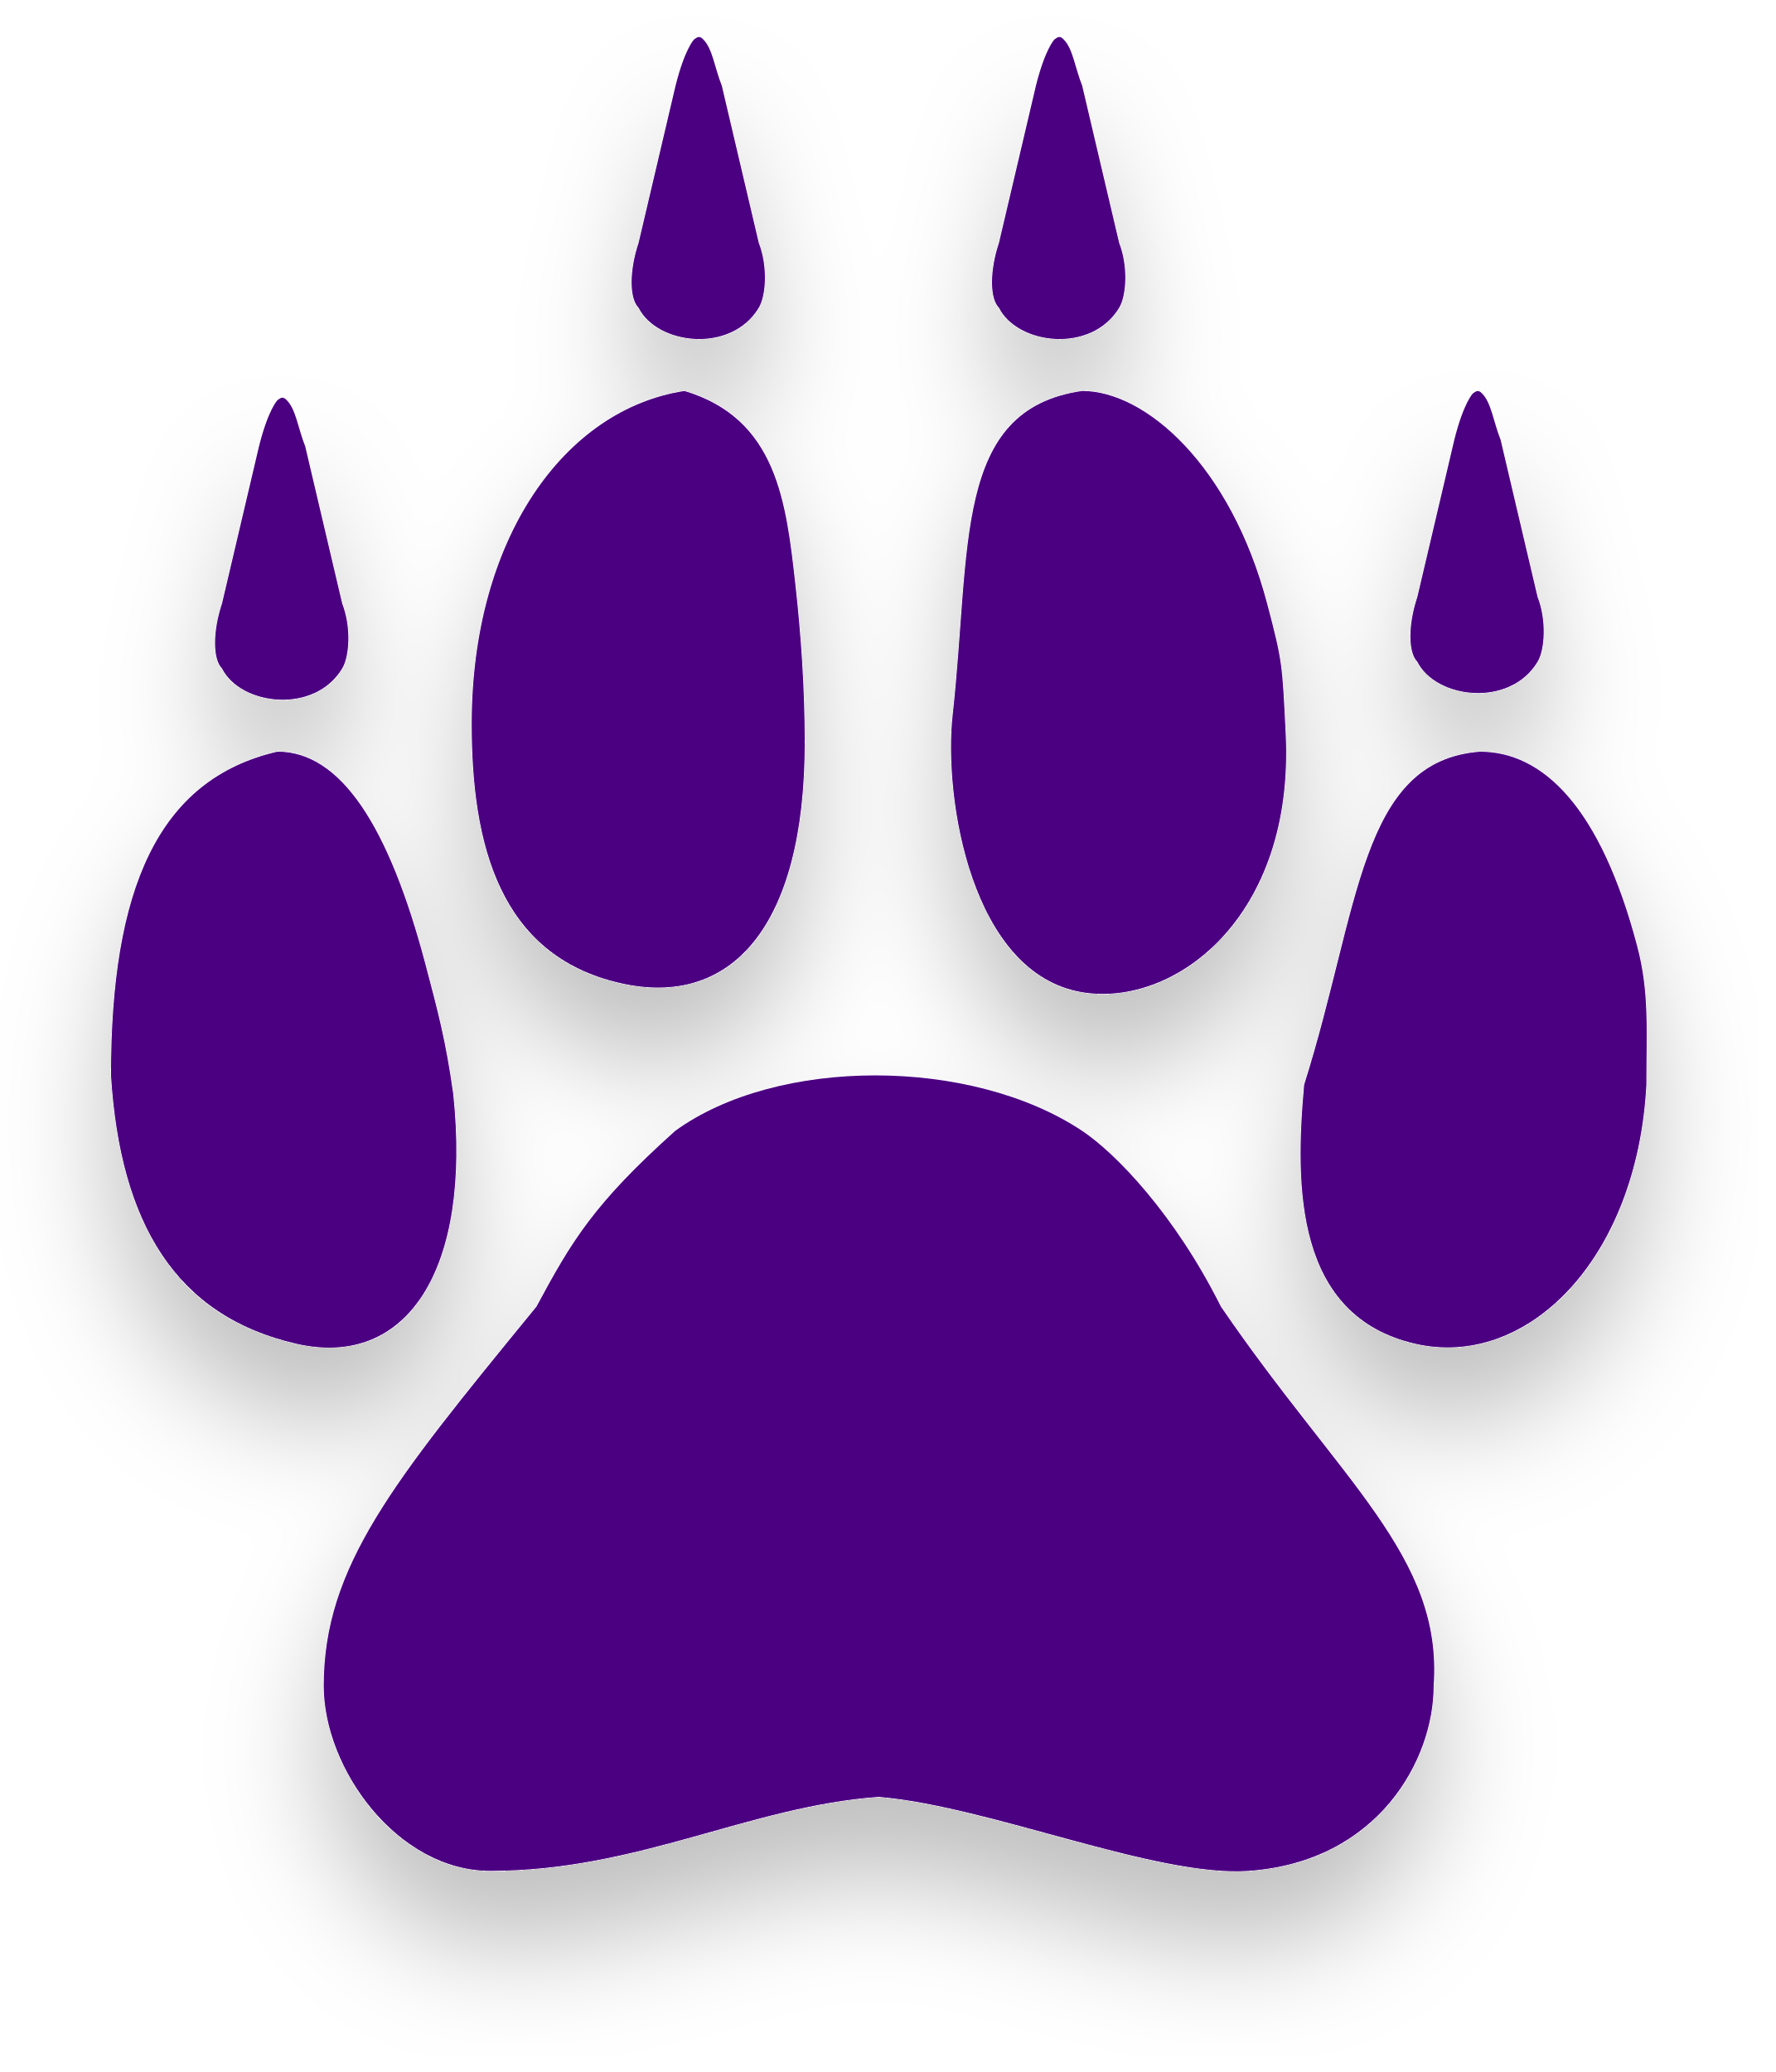
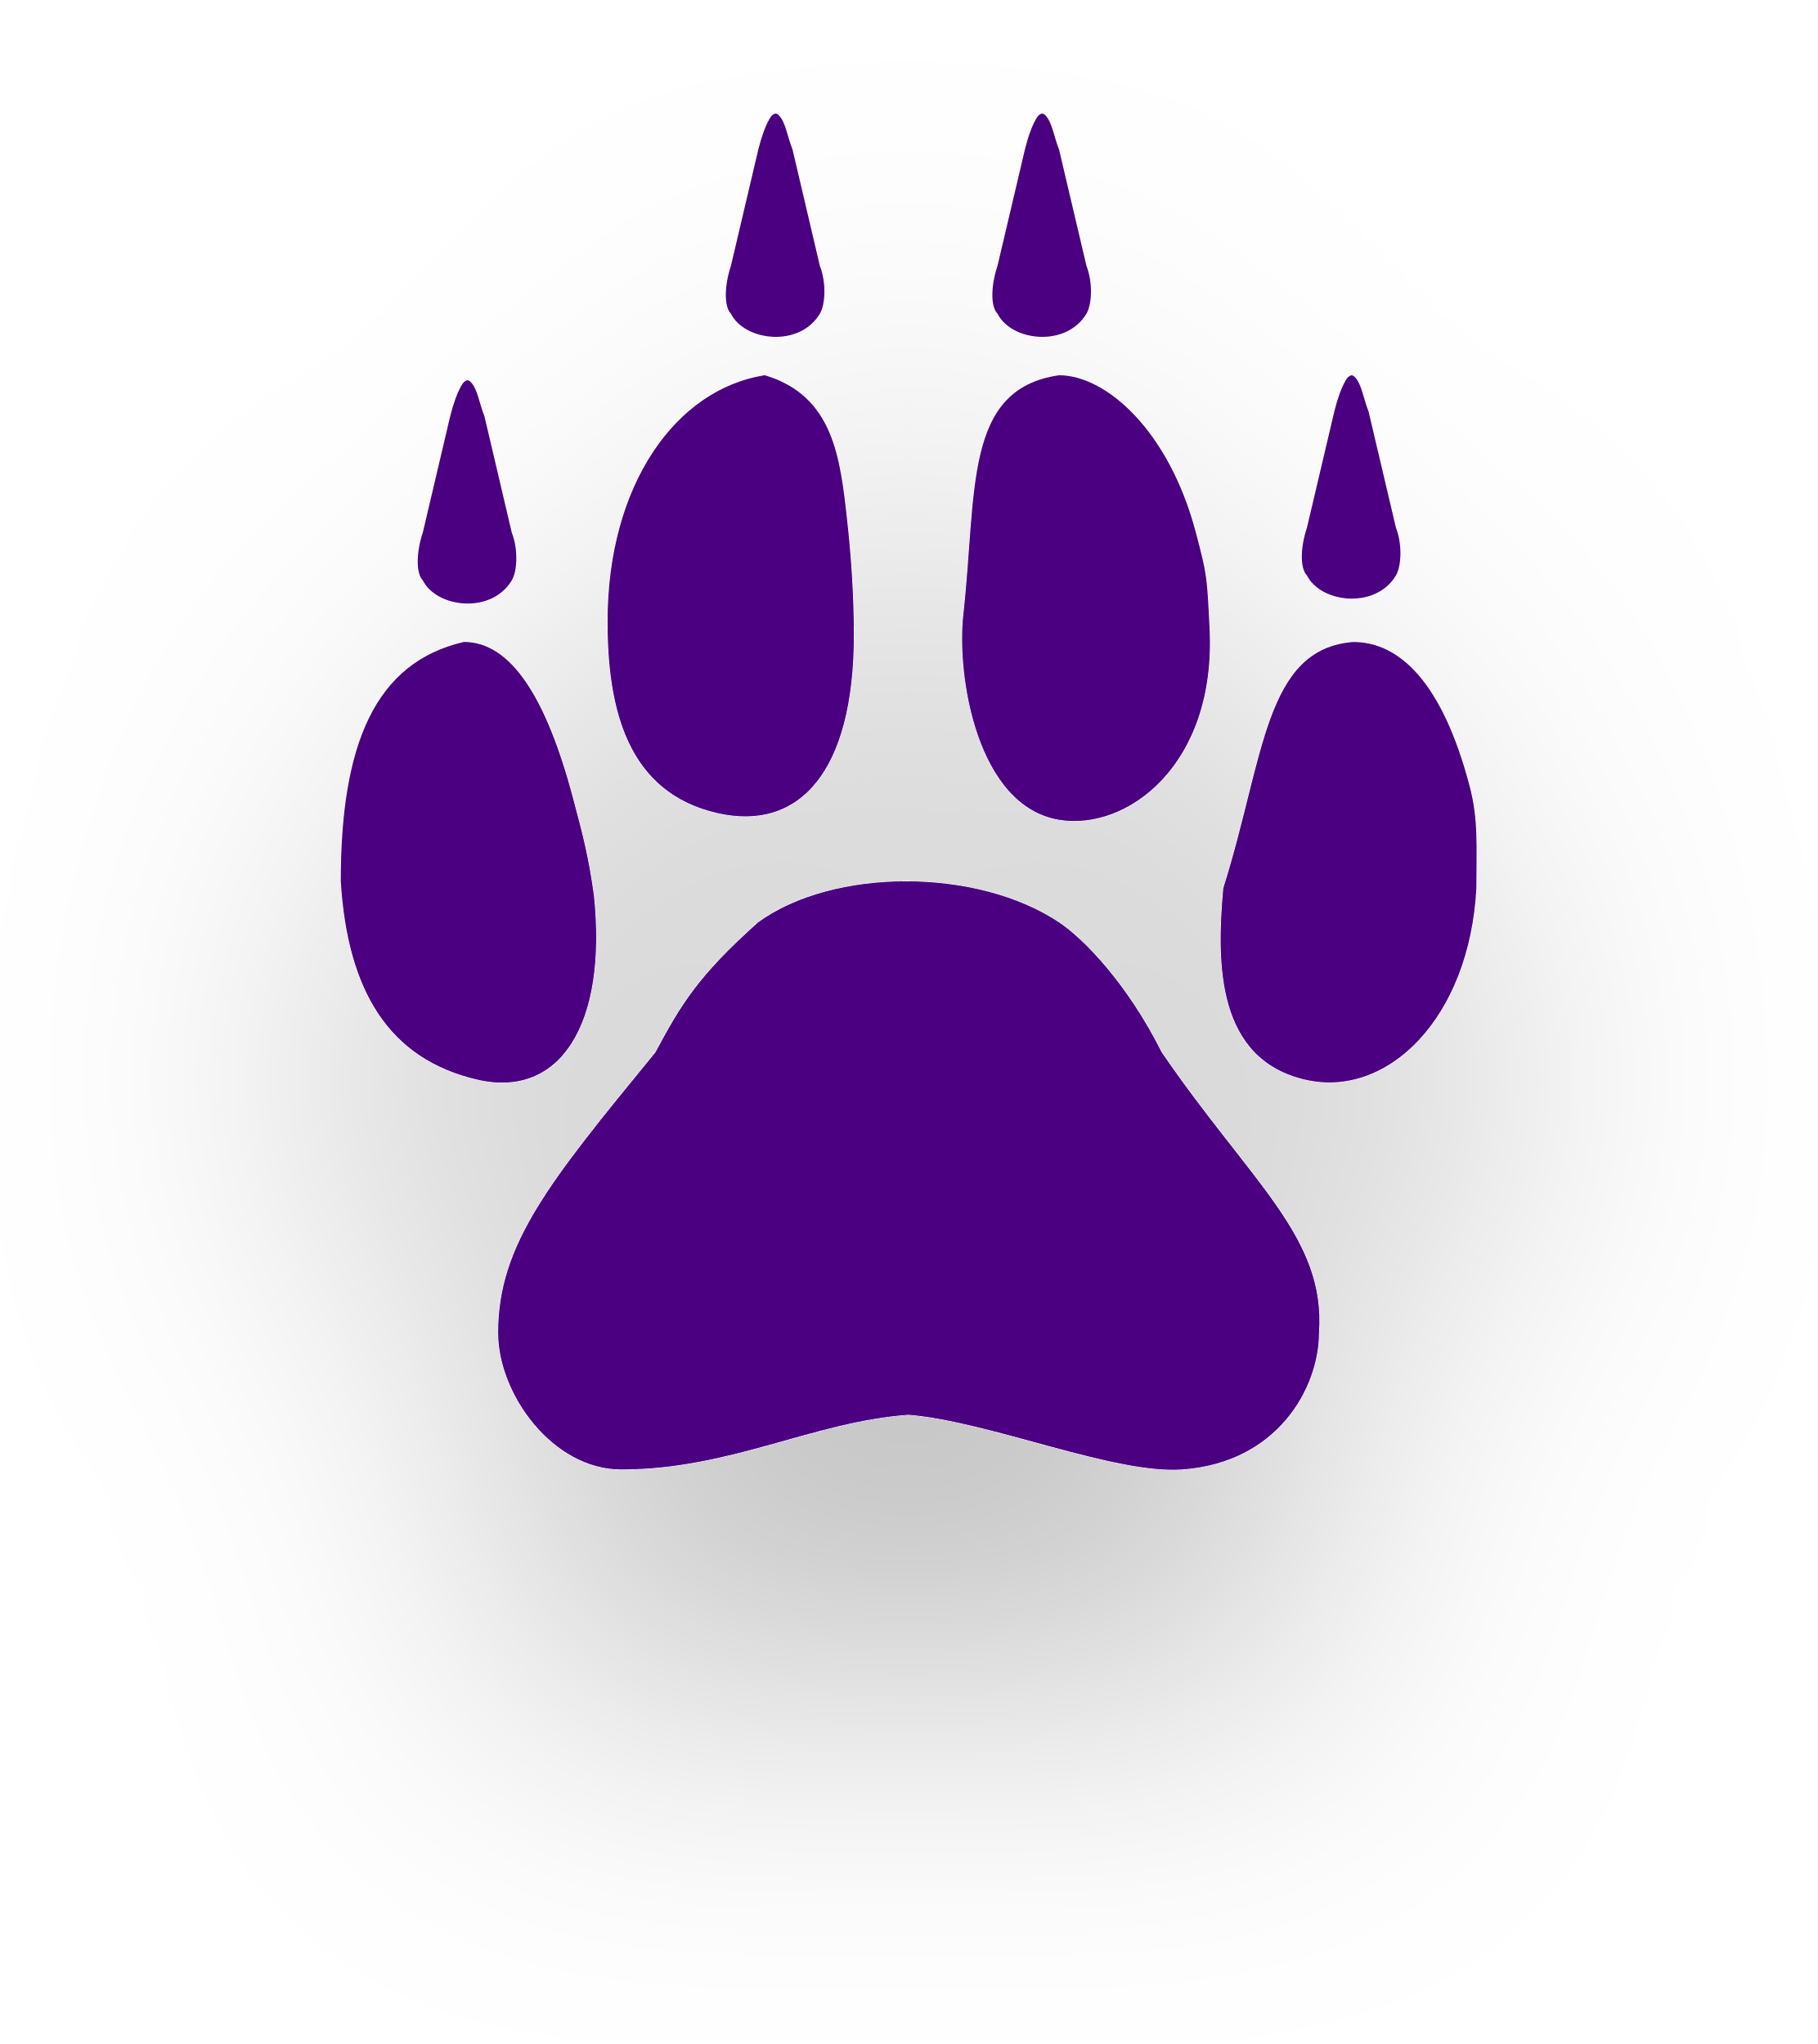
- <svg xmlns="http://www.w3.org/2000/svg" width="96" height="112" viewBox="0 0 96 112" fill="none">
+ <svg xmlns="http://www.w3.org/2000/svg" width="32" height="36" viewBox="0 0 32 36" fill="none">
  <g filter="url(#filter0_d_2913_90)">
-     <path d="M25.5 39.133C25.5 29.133 30.5 22.133 37 21.133C42 22.633 42.5 27.133 43 31.633C43.286 34.203 43.502 37.133 43.502 40.133C43.5 50.133 39.5 54.517 33.5 53.133C27 51.633 25.5 45.633 25.5 39.133Z" fill="#4B0082" />
-     <path d="M41.019 13.133L39.019 4.633C38.628 3.656 38.519 2.633 38.019 2.133C37.823 1.928 37.714 1.986 37.519 2.133C37.519 2.133 37.019 2.633 36.519 4.633L34.519 13.133C34.019 14.633 34.019 16.133 34.519 16.633C35.519 18.633 39.519 19.133 41.019 16.633C41.409 15.982 41.51 14.397 41.019 13.133Z" fill="#4B0082" />
-     <path d="M51.5 38.633C52.5 29.633 51.5 22.133 58.5 21.133C61.908 21.133 66.519 25.133 68.5 32.633C69.329 35.77 69.313 35.886 69.5 39.633C70 49.633 63.457 54.459 58.5 53.633C52.5 52.633 51 43.133 51.5 38.633Z" fill="#4B0082" />
-     <path d="M60.5 13.133L58.5 4.633C58.109 3.656 58 2.633 57.5 2.133C57.305 1.928 57.195 1.986 57 2.133C57 2.133 56.5 2.633 56 4.633L54 13.133C53.5 14.633 53.5 16.133 54 16.633C55 18.633 59 19.133 60.5 16.633C60.891 15.982 60.991 14.397 60.5 13.133Z" fill="#4B0082" />
-     <path d="M70.5 58.633C73.5 49.133 73.5 41.133 80 40.633C83.408 40.633 86.519 43.633 88.5 51.133C89.16 53.633 89 55.633 89 58.633C88.5 68.133 82.5 74.017 76.5 72.633C70 71.133 70 64.133 70.5 58.633Z" fill="#4B0082" />
-     <path d="M83.118 32.27L81.118 23.77C80.728 22.794 80.618 21.77 80.118 21.27C79.923 21.065 79.814 21.123 79.618 21.27C79.618 21.27 79.118 21.77 78.618 23.77L76.618 32.27C76.118 33.77 76.118 35.27 76.618 35.77C77.618 37.77 81.618 38.27 83.118 35.77C83.509 35.119 83.61 33.534 83.118 32.27Z" fill="#4B0082" />
-     <path d="M36.5 61.128C42 57.13 52.5 57.13 58.5 61.128C60.305 62.331 63.5 65.63 66 70.628C72.5 80.13 78 84.13 77.5 91.128C77.5 95.13 74.5 100.63 67.5 101.128C62.5 101.484 53.5 97.63 47.5 97.128C40.5 97.63 34.5 101.128 26.5 101.128C21.5 101.128 17.5 95.63 17.5 91.128C17.5 84.689 21.263 80.088 28.791 70.884L29 70.628C30.902 67.091 32.084 65.088 36.5 61.128Z" fill="#4B0082" />
-     <path d="M15 40.63C8.5 42.13 6 48.13 6 58.13C6.5 66.13 9.5 71.13 16 72.63C22 74.014 25.5 68.63 24.5 59.13C24.096 56.232 23.66 54.63 23 52.13C21.019 44.63 18.408 40.63 15 40.63Z" fill="#4B0082" />
-     <path d="M16.5 24.13L18.5 32.63C18.991 33.894 18.891 35.479 18.5 36.13C17 38.63 13 38.13 12 36.13C11.5 35.63 11.5 34.13 12 32.63L14 24.13C14.5 22.13 15 21.63 15 21.63C15.195 21.483 15.305 21.425 15.5 21.63C16 22.13 16.11 23.154 16.5 24.13Z" fill="#4B0082" />
+     <path d="M10.698 10.946C10.698 8.537 11.902 6.85 13.468 6.609C14.673 6.971 14.793 8.055 14.914 9.139C14.983 9.758 15.035 10.464 15.035 11.187C15.034 13.596 14.071 14.652 12.625 14.319C11.059 13.957 10.698 12.512 10.698 10.946Z" fill="#4B0082" />
+     <path d="M14.436 4.682L13.955 2.634C13.861 2.399 13.834 2.152 13.714 2.032C13.667 1.983 13.64 1.997 13.593 2.032C13.593 2.032 13.473 2.152 13.352 2.634L12.87 4.682C12.75 5.043 12.75 5.405 12.87 5.525C13.111 6.007 14.075 6.128 14.436 5.525C14.53 5.368 14.555 4.987 14.436 4.682Z" fill="#4B0082" />
+     <path d="M16.962 10.825C17.203 8.657 16.962 6.85 18.648 6.609C19.469 6.609 20.58 7.573 21.057 9.38C21.257 10.136 21.253 10.164 21.298 11.066C21.419 13.475 19.842 14.638 18.648 14.439C17.203 14.198 16.841 11.909 16.962 10.825Z" fill="#4B0082" />
+     <path d="M19.13 4.682L18.648 2.634C18.554 2.399 18.527 2.152 18.407 2.032C18.36 1.983 18.334 1.997 18.287 2.032C18.287 2.032 18.166 2.152 18.046 2.634L17.564 4.682C17.443 5.043 17.443 5.405 17.564 5.525C17.805 6.007 18.768 6.128 19.13 5.525C19.224 5.368 19.248 4.987 19.13 4.682Z" fill="#4B0082" />
+     <path d="M21.539 15.644C22.262 13.355 22.262 11.428 23.828 11.307C24.649 11.307 25.398 12.03 25.875 13.837C26.035 14.439 25.996 14.921 25.996 15.644C25.875 17.932 24.43 19.35 22.984 19.016C21.419 18.655 21.419 16.969 21.539 15.644Z" fill="#4B0082" />
+     <path d="M24.579 9.292L24.097 7.245C24.003 7.009 23.977 6.763 23.856 6.642C23.809 6.593 23.783 6.607 23.736 6.642C23.736 6.642 23.615 6.763 23.495 7.245L23.013 9.292C22.892 9.654 22.892 10.015 23.013 10.136C23.254 10.617 24.218 10.738 24.579 10.136C24.673 9.979 24.697 9.597 24.579 9.292Z" fill="#4B0082" />
+     <path d="M13.348 16.245C14.673 15.281 17.203 15.281 18.648 16.245C19.083 16.535 19.853 17.329 20.455 18.533C22.021 20.823 23.346 21.786 23.225 23.472C23.225 24.436 22.503 25.761 20.816 25.881C19.612 25.967 17.443 25.039 15.998 24.918C14.312 25.039 12.866 25.881 10.939 25.881C9.734 25.881 8.771 24.557 8.771 23.472C8.771 21.921 9.677 20.812 11.491 18.595L11.541 18.533C11.999 17.681 12.284 17.199 13.348 16.245Z" fill="#4B0082" />
+     <path d="M8.168 11.306C6.602 11.668 6 13.113 6 15.522C6.12 17.45 6.843 18.654 8.409 19.016C9.855 19.349 10.698 18.052 10.457 15.763C10.36 15.065 10.255 14.679 10.095 14.077C9.618 12.27 8.989 11.306 8.168 11.306Z" fill="#4B0082" />
+     <path d="M8.53 7.331L9.011 9.379C9.13 9.684 9.106 10.066 9.011 10.222C8.65 10.825 7.686 10.704 7.445 10.222C7.325 10.102 7.325 9.741 7.445 9.379L7.927 7.331C8.048 6.85 8.168 6.729 8.168 6.729C8.215 6.694 8.242 6.68 8.289 6.729C8.409 6.85 8.436 7.096 8.53 7.331Z" fill="#4B0082" />
  </g>
  <defs>
-     <filter id="filter0_d_2913_90" x="0" y="0" width="95.017" height="111.151" filterUnits="userSpaceOnUse" color-interpolation-filters="sRGB">
+     <filter id="filter0_d_2913_90" x="0" y="0" width="32" height="35.887" filterUnits="userSpaceOnUse" color-interpolation-filters="sRGB">
      <feFlood flood-opacity="0" result="BackgroundImageFix" />
      <feColorMatrix in="SourceAlpha" type="matrix" values="0 0 0 0 0 0 0 0 0 0 0 0 0 0 0 0 0 0 127 0" result="hardAlpha" />
      <feOffset dy="4" />
      <feGaussianBlur stdDeviation="3" />
      <feComposite in2="hardAlpha" operator="out" />
      <feColorMatrix type="matrix" values="0 0 0 0 0 0 0 0 0 0 0 0 0 0 0 0 0 0 0.25 0" />
      <feBlend mode="normal" in2="BackgroundImageFix" result="effect1_dropShadow_2913_90" />
      <feBlend mode="normal" in="SourceGraphic" in2="effect1_dropShadow_2913_90" result="shape" />
    </filter>
  </defs>
</svg>
